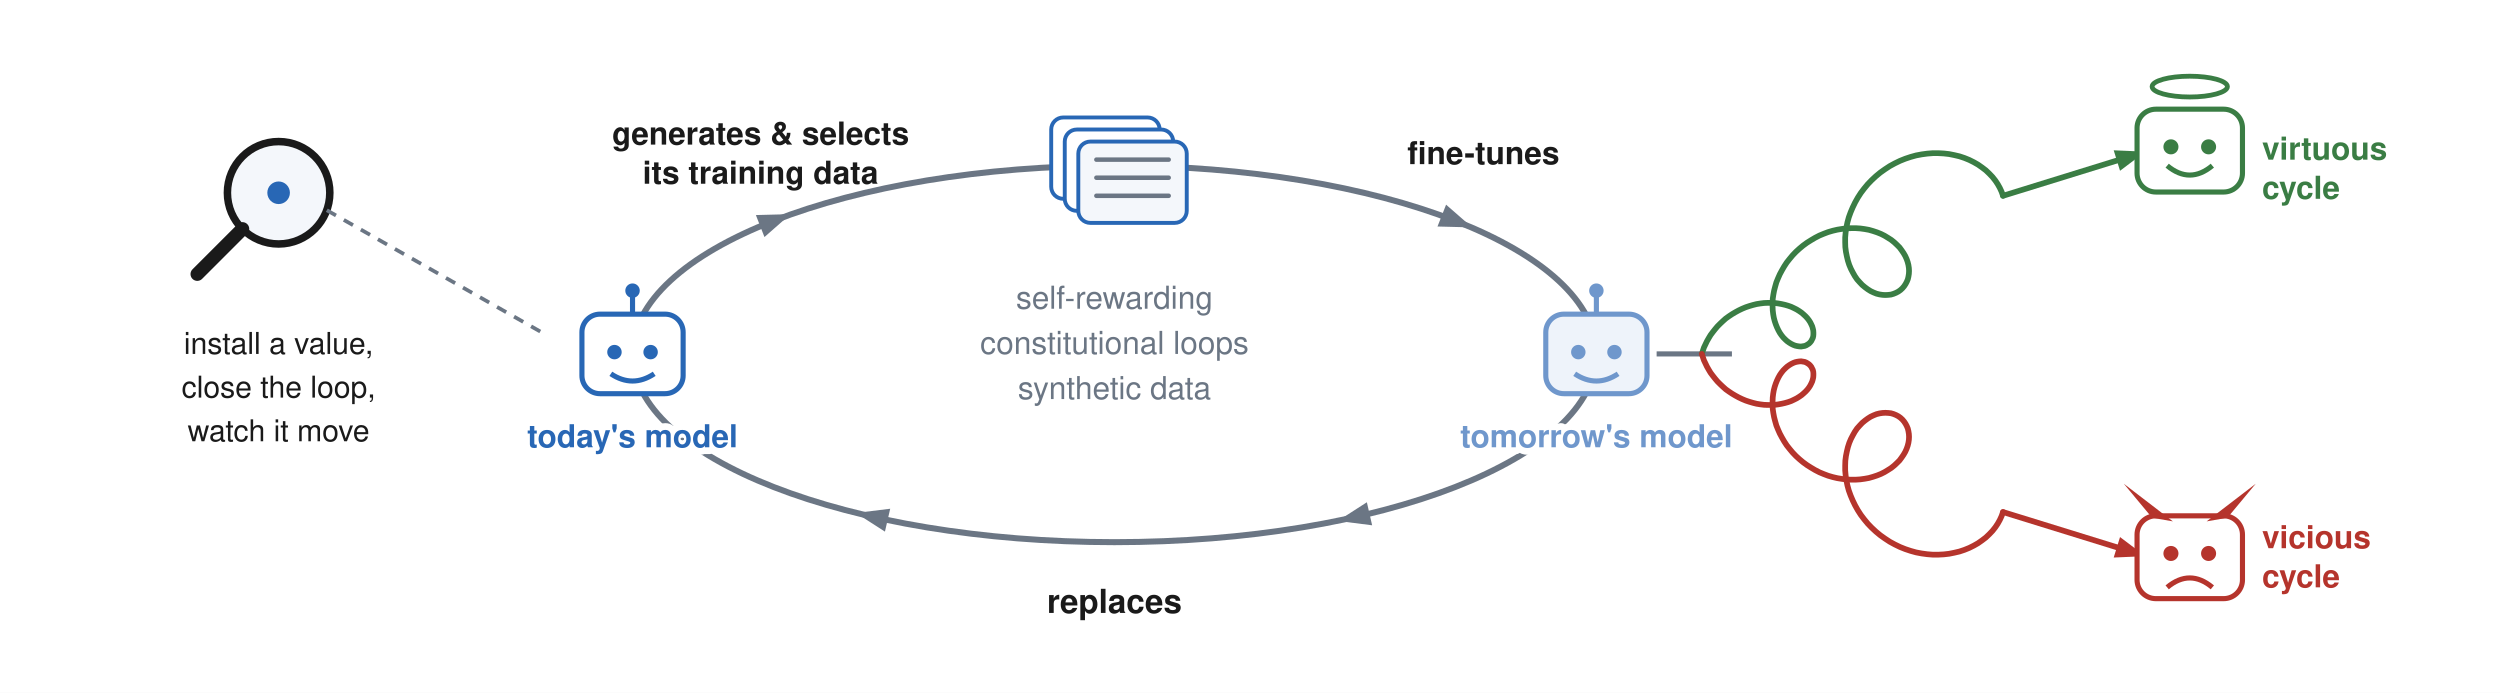
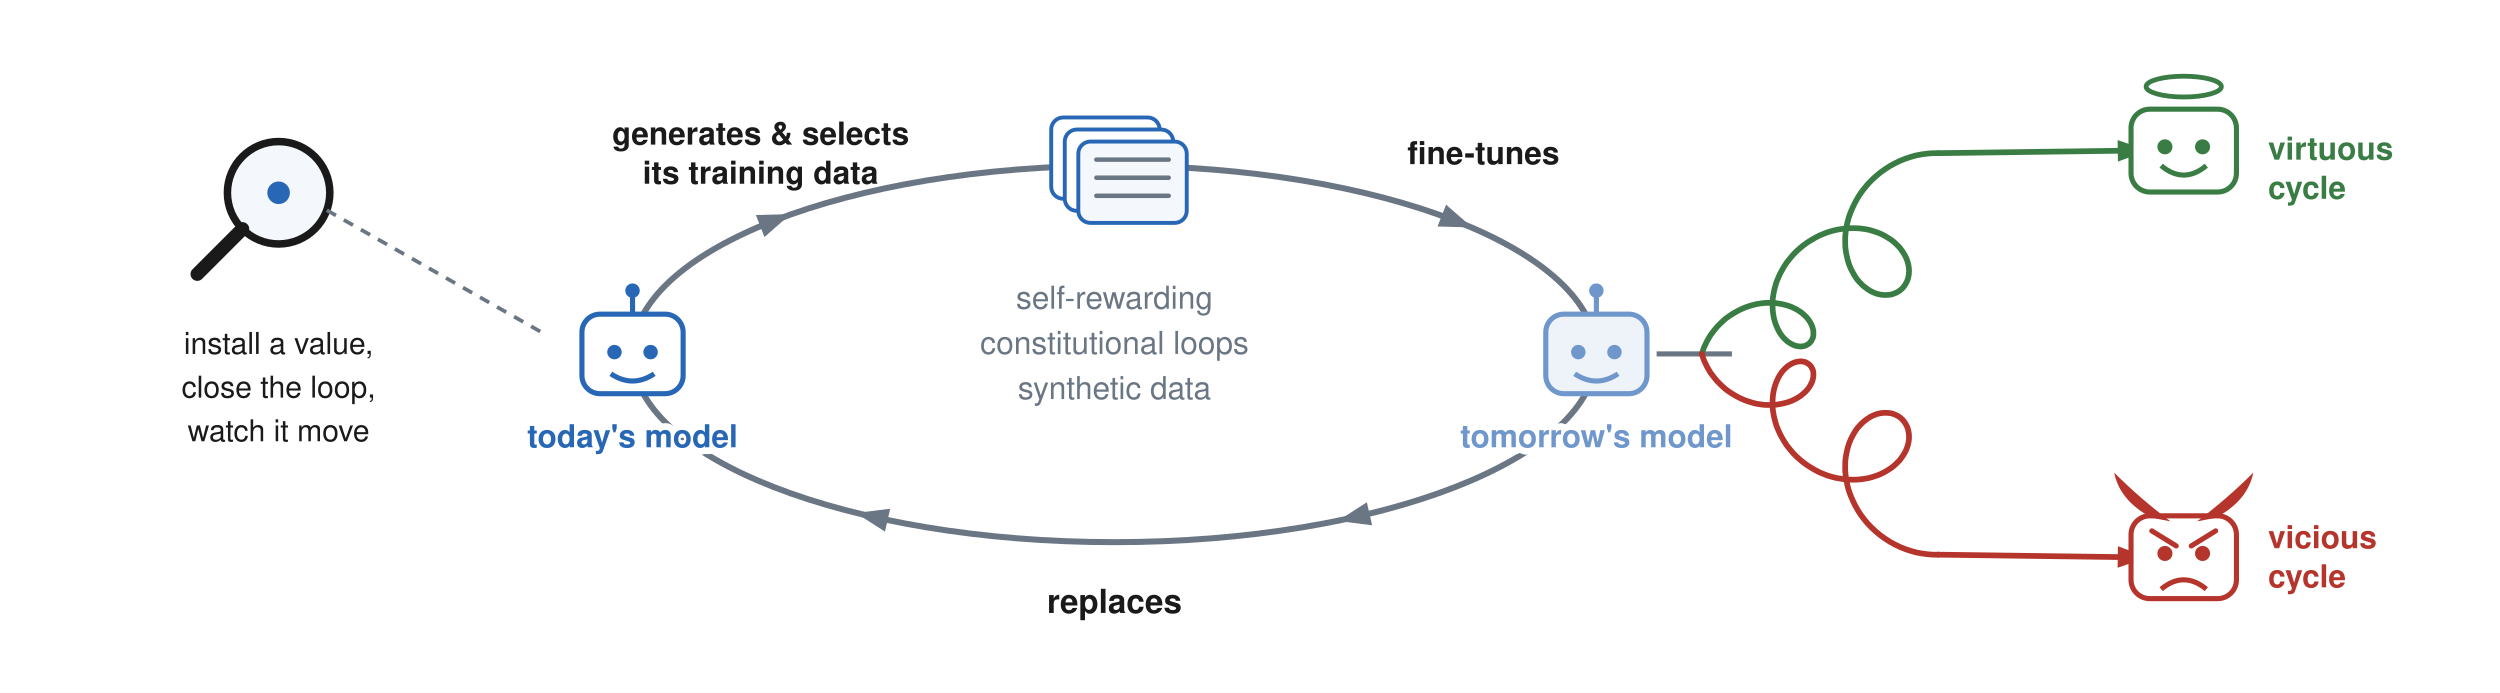
<svg xmlns="http://www.w3.org/2000/svg" viewBox="0 0 1660 460" font-family="Helvetica, Arial, sans-serif">
  <rect width="1660" height="460" fill="white" />
  <path d="M 420.0 235.0 A 320.0 125.0 0 0 1 740.0 110.0" fill="none" stroke="#6b7684" stroke-width="4" />
  <path d="M 740.0 110.0 A 320.0 125.0 0 0 1 1060.0 235.0" fill="none" stroke="#6b7684" stroke-width="4" />
  <path d="M 1060.0 235.0 A 320.0 125.0 0 0 1 420.0 235.0" fill="none" stroke="#6b7684" stroke-width="4" />
  <path d="M 524.9 142.2 L 507.6 157.4 L 501.9 142.8 z" fill="#6b7684" />
  <path d="M 977.5 151.0 L 954.5 150.4 L 960.2 135.9 z" fill="#6b7684" />
  <path d="M 888.3 345.9 L 907.6 333.5 L 911.1 348.8 z" fill="#6b7684" />
  <path d="M 568.3 340.6 L 591.1 337.8 L 587.6 353.0 z" fill="#6b7684" />
  <rect x="386.4" y="208.6" width="67.2" height="52.8" rx="12.0" fill="white" stroke="#2867b5" stroke-width="3.4" />
  <circle cx="408.0" cy="233.8" r="4.8" fill="#2867b5" />
  <circle cx="432.0" cy="233.8" r="4.8" fill="#2867b5" />
  <path d="M 405.6 248.2 Q 420.0 257.8 434.4 248.2" stroke="#2867b5" stroke-width="3.4" fill="none" />
  <line x1="420.0" y1="208.6" x2="420.0" y2="196.6" stroke="#2867b5" stroke-width="3.4" />
  <circle cx="420.0" cy="193.0" r="4.8" fill="#2867b5" />
  <text x="420.0" y="297.0" text-anchor="middle" font-family="Helvetica, Arial, sans-serif" font-size="21" font-weight="bold" fill="#2867b5" stroke="white" stroke-width="9" paint-order="stroke" stroke-linejoin="round">today's model</text>
  <rect x="698" y="78" width="72" height="54" rx="8" fill="white" stroke="#2867b5" stroke-width="2.6" />
  <rect x="707" y="86" width="72" height="54" rx="8" fill="white" stroke="#2867b5" stroke-width="2.6" />
  <rect x="716" y="94" width="72" height="54" rx="8" fill="#f4f7fb" stroke="#2867b5" stroke-width="2.6" />
  <line x1="728" y1="106" x2="776" y2="106" stroke="#6b7684" stroke-width="3" stroke-linecap="round" />
  <line x1="728" y1="118" x2="776" y2="118" stroke="#6b7684" stroke-width="3" stroke-linecap="round" />
  <line x1="728" y1="130" x2="776" y2="130" stroke="#6b7684" stroke-width="3" stroke-linecap="round" />
  <rect x="1026.4" y="208.6" width="67.2" height="52.8" rx="12.0" fill="#eef3fa" stroke="#6f97cc" stroke-width="3.4" />
  <circle cx="1048.0" cy="233.8" r="4.8" fill="#6f97cc" />
  <circle cx="1072.0" cy="233.8" r="4.8" fill="#6f97cc" />
  <path d="M 1045.6 248.2 Q 1060.0 257.8 1074.4 248.2" stroke="#6f97cc" stroke-width="3.4" fill="none" />
  <line x1="1060.0" y1="208.6" x2="1060.0" y2="196.6" stroke="#6f97cc" stroke-width="3.4" />
  <circle cx="1060.0" cy="193.0" r="4.8" fill="#6f97cc" />
  <text x="1060.0" y="297.0" text-anchor="middle" font-family="Helvetica, Arial, sans-serif" font-size="21" font-weight="bold" fill="#6f97cc" stroke="white" stroke-width="9" paint-order="stroke" stroke-linejoin="round">tomorrow's model</text>
  <text x="505.0" y="96.0" text-anchor="middle" font-family="Helvetica, Arial, sans-serif" font-size="21" font-weight="bold" fill="#1a1a1a">generates &amp; selects</text>
  <text x="505.0" y="122.0" text-anchor="middle" font-family="Helvetica, Arial, sans-serif" font-size="21" font-weight="bold" fill="#1a1a1a">its training data</text>
  <text x="985.0" y="109.0" text-anchor="middle" font-family="Helvetica, Arial, sans-serif" font-size="21" font-weight="bold" fill="#1a1a1a">fine-tunes</text>
  <text x="740.0" y="205.0" text-anchor="middle" font-family="Helvetica, Arial, sans-serif" font-size="21" font-weight="normal" fill="#6b7684">self-rewarding</text>
  <text x="740.0" y="235.0" text-anchor="middle" font-family="Helvetica, Arial, sans-serif" font-size="21" font-weight="normal" fill="#6b7684">constitutional loops</text>
  <text x="740.0" y="265.0" text-anchor="middle" font-family="Helvetica, Arial, sans-serif" font-size="21" font-weight="normal" fill="#6b7684">synthetic data</text>
  <text x="740.0" y="407.0" text-anchor="middle" font-family="Helvetica, Arial, sans-serif" font-size="22" font-weight="bold" fill="#1a1a1a">replaces</text>
  <circle cx="185.0" cy="128.0" r="34.0" fill="#f4f7fb" stroke="#1a1a1a" stroke-width="5" />
  <circle cx="185.0" cy="128.0" r="7.5" fill="#2867b5" />
  <line x1="161.0" y1="152.0" x2="131.0" y2="182.0" stroke="#1a1a1a" stroke-width="9" stroke-linecap="round" />
  <line x1="217.0" y1="139.6" x2="362" y2="222" stroke="#6b7684" stroke-width="2.5" stroke-dasharray="7 6" />
  <text x="185.0" y="235.0" text-anchor="middle" font-family="Helvetica, Arial, sans-serif" font-size="20" font-weight="normal" fill="#1a1a1a">install a value,</text>
  <text x="185.0" y="264.0" text-anchor="middle" font-family="Helvetica, Arial, sans-serif" font-size="20" font-weight="normal" fill="#1a1a1a">close the loop,</text>
  <text x="185.0" y="293.0" text-anchor="middle" font-family="Helvetica, Arial, sans-serif" font-size="20" font-weight="normal" fill="#1a1a1a">watch it move</text>
  <line x1="1100" y1="235" x2="1150" y2="235" stroke="#6b7684" stroke-width="3.4" />
-   <path d="M 1130.0 235.0 L 1130.7 232.9 L 1131.4 230.8 L 1132.4 228.7 L 1133.4 226.6 L 1134.6 224.5 L 1135.8 222.5 L 1137.3 220.5 L 1138.8 218.6 L 1140.4 216.7 L 1142.2 214.9 L 1144.0 213.2 L 1145.9 211.5 L 1148.0 210.0 L 1150.1 208.6 L 1152.3 207.3 L 1154.5 206.1 L 1156.8 205.0 L 1159.2 204.0 L 1161.6 203.2 L 1164.0 202.5 L 1166.4 201.9 L 1168.9 201.5 L 1171.3 201.2 L 1173.7 201.1 L 1176.1 201.1 L 1178.5 201.2 L 1180.8 201.5 L 1183.0 201.9 L 1185.2 202.4 L 1187.3 203.0 L 1189.3 203.7 L 1191.2 204.6 L 1193.0 205.5 L 1194.6 206.5 L 1196.2 207.6 L 1197.6 208.8 L 1198.9 210.0 L 1200.1 211.3 L 1201.1 212.6 L 1202.0 214.0 L 1202.7 215.4 L 1203.3 216.7 L 1203.7 218.1 L 1204.0 219.4 L 1204.1 220.8 L 1204.1 222.0 L 1204.0 223.2 L 1203.7 224.4 L 1203.2 225.4 L 1202.7 226.4 L 1202.0 227.3 L 1201.2 228.1 L 1200.3 228.7 L 1199.3 229.3 L 1198.3 229.7 L 1197.1 229.9 L 1195.9 230.1 L 1194.6 230.0 L 1193.3 229.8 L 1192.0 229.5 L 1190.7 229.0 L 1189.3 228.3 L 1188.0 227.5 L 1186.6 226.5 L 1185.4 225.4 L 1184.1 224.1 L 1182.9 222.6 L 1181.8 221.0 L 1180.8 219.2 L 1179.9 217.3 L 1179.1 215.3 L 1178.4 213.2 L 1177.8 210.9 L 1177.4 208.6 L 1177.1 206.1 L 1177.0 203.6 L 1177.0 201.0 L 1177.1 198.4 L 1177.5 195.7 L 1178.0 193.0 L 1178.7 190.3 L 1179.5 187.5 L 1180.6 184.8 L 1181.8 182.1 L 1183.2 179.5 L 1184.7 176.9 L 1186.4 174.3 L 1188.3 171.9 L 1190.3 169.5 L 1192.5 167.2 L 1194.8 165.1 L 1197.2 163.1 L 1199.8 161.2 L 1202.5 159.5 L 1205.2 157.9 L 1208.1 156.4 L 1211.0 155.2 L 1213.9 154.1 L 1217.0 153.2 L 1220.0 152.5 L 1223.1 152.0 L 1226.1 151.6 L 1229.2 151.5 L 1232.2 151.5 L 1235.2 151.7 L 1238.1 152.1 L 1240.9 152.6 L 1243.7 153.4 L 1246.4 154.3 L 1248.9 155.3 L 1251.3 156.5 L 1253.6 157.9 L 1255.8 159.3 L 1257.8 160.9 L 1259.6 162.6 L 1261.3 164.3 L 1262.7 166.2 L 1264.0 168.1 L 1265.1 170.0 L 1266.0 172.0 L 1266.7 174.0 L 1267.2 176.0 L 1267.5 178.0 L 1267.6 179.9 L 1267.5 181.8 L 1267.2 183.7 L 1266.8 185.4 L 1266.1 187.1 L 1265.3 188.6 L 1264.3 190.1 L 1263.2 191.4 L 1261.9 192.6 L 1260.5 193.6 L 1259.0 194.4 L 1257.3 195.1 L 1255.6 195.6 L 1253.8 195.8 L 1251.9 195.9 L 1250.0 195.8 L 1248.0 195.5 L 1246.0 195.0 L 1244.0 194.2 L 1242.1 193.3 L 1240.2 192.1 L 1238.3 190.7 L 1236.5 189.2 L 1234.8 187.4 L 1233.1 185.5 L 1231.6 183.3 L 1230.3 181.0 L 1229.0 178.5 L 1227.9 175.9 L 1227.0 173.1 L 1226.3 170.2 L 1225.7 167.2 L 1225.3 164.1 L 1225.2 160.9 L 1225.2 157.7 L 1225.5 154.3 L 1226.0 151.0 L 1226.7 147.6 L 1227.6 144.3 L 1228.8 141.0 L 1230.2 137.7 L 1231.8 134.4 L 1233.6 131.2 L 1235.6 128.1 L 1237.8 125.2 L 1240.2 122.3 L 1242.8 119.6 L 1245.6 117.0 L 1248.5 114.6 L 1251.6 112.4 L 1254.8 110.3 L 1258.1 108.5 L 1261.6 106.8 L 1265.1 105.4 L 1268.7 104.2 L 1272.3 103.2 L 1276.0 102.5 L 1279.7 102.0 L 1283.4 101.7 L 1287.0 101.7 L 1290.7 101.9 L 1294.2 102.3 L 1297.7 103.0 L 1301.1 103.8 L 1304.4 104.9 L 1307.6 106.2 L 1310.6 107.7 L 1313.4 109.3 L 1316.1 111.2 L 1318.6 113.1 L 1320.9 115.3 L 1323.0 117.5 L 1324.9 119.9 L 1326.5 122.3 L 1327.9 124.8 L 1329.1 127.4 L 1330.0 130.0" fill="none" stroke="#3a7d44" stroke-width="3.8" stroke-linecap="round" />
-   <line x1="1330.0" y1="130.0" x2="1414.0" y2="104.0" stroke="#3a7d44" stroke-width="3.8" stroke-linecap="round" />
-   <path d="M 1424.5 100.7 L 1407.7 113.4 L 1403.5 99.8 z" fill="#3a7d44" />
-   <rect x="1419.0" y="72.5" width="70.0" height="55.0" rx="12.5" fill="white" stroke="#3a7d44" stroke-width="3.4" />
-   <circle cx="1441.5" cy="97.5" r="5.0" fill="#3a7d44" />
-   <circle cx="1466.5" cy="97.5" r="5.0" fill="#3a7d44" />
-   <path d="M 1439.0 110.0 Q 1454.0 122.5 1469.0 110.0" stroke="#3a7d44" stroke-width="3.4" fill="none" />
-   <ellipse cx="1454.0" cy="57.5" rx="25.0" ry="6.9" fill="none" stroke="#3a7d44" stroke-width="3.2" />
-   <text x="1502.0" y="106.0" font-family="Helvetica, Arial, sans-serif" font-size="21" font-weight="bold" fill="#3a7d44">virtuous</text>
-   <text x="1502.0" y="132.0" font-family="Helvetica, Arial, sans-serif" font-size="21" font-weight="bold" fill="#3a7d44">cycle</text>
-   <path d="M 1130.0 235.0 L 1130.7 237.1 L 1131.4 239.2 L 1132.4 241.3 L 1133.4 243.4 L 1134.6 245.5 L 1135.8 247.5 L 1137.3 249.5 L 1138.8 251.4 L 1140.4 253.3 L 1142.2 255.1 L 1144.0 256.8 L 1145.9 258.5 L 1148.0 260.0 L 1150.1 261.4 L 1152.3 262.7 L 1154.5 263.9 L 1156.8 265.0 L 1159.2 266.0 L 1161.6 266.8 L 1164.0 267.5 L 1166.4 268.1 L 1168.9 268.5 L 1171.3 268.8 L 1173.7 268.9 L 1176.1 268.9 L 1178.5 268.8 L 1180.8 268.5 L 1183.0 268.1 L 1185.2 267.6 L 1187.3 267.0 L 1189.3 266.3 L 1191.2 265.4 L 1193.0 264.5 L 1194.6 263.5 L 1196.2 262.4 L 1197.6 261.2 L 1198.9 260.0 L 1200.1 258.7 L 1201.1 257.4 L 1202.0 256.0 L 1202.7 254.6 L 1203.3 253.3 L 1203.7 251.9 L 1204.0 250.6 L 1204.1 249.2 L 1204.1 248.0 L 1204.0 246.8 L 1203.7 245.6 L 1203.2 244.6 L 1202.7 243.6 L 1202.0 242.7 L 1201.2 241.9 L 1200.3 241.3 L 1199.3 240.7 L 1198.3 240.3 L 1197.1 240.1 L 1195.9 239.9 L 1194.6 240.0 L 1193.3 240.2 L 1192.0 240.5 L 1190.7 241.0 L 1189.3 241.7 L 1188.0 242.5 L 1186.6 243.5 L 1185.4 244.6 L 1184.1 245.9 L 1182.9 247.4 L 1181.8 249.0 L 1180.8 250.8 L 1179.9 252.7 L 1179.1 254.7 L 1178.4 256.8 L 1177.8 259.1 L 1177.4 261.4 L 1177.1 263.9 L 1177.0 266.4 L 1177.0 269.0 L 1177.1 271.6 L 1177.5 274.3 L 1178.0 277.0 L 1178.7 279.7 L 1179.5 282.5 L 1180.6 285.2 L 1181.8 287.9 L 1183.2 290.5 L 1184.7 293.1 L 1186.4 295.7 L 1188.3 298.1 L 1190.3 300.5 L 1192.5 302.8 L 1194.8 304.9 L 1197.2 306.9 L 1199.8 308.8 L 1202.5 310.5 L 1205.2 312.1 L 1208.1 313.6 L 1211.0 314.8 L 1213.9 315.9 L 1217.0 316.8 L 1220.0 317.5 L 1223.1 318.0 L 1226.1 318.4 L 1229.2 318.5 L 1232.2 318.5 L 1235.2 318.3 L 1238.1 317.9 L 1240.9 317.4 L 1243.7 316.6 L 1246.4 315.7 L 1248.9 314.7 L 1251.3 313.5 L 1253.6 312.1 L 1255.8 310.7 L 1257.8 309.1 L 1259.6 307.4 L 1261.3 305.7 L 1262.7 303.8 L 1264.0 301.9 L 1265.1 300.0 L 1266.0 298.0 L 1266.7 296.0 L 1267.2 294.0 L 1267.5 292.0 L 1267.6 290.1 L 1267.5 288.2 L 1267.2 286.3 L 1266.8 284.6 L 1266.1 282.9 L 1265.3 281.4 L 1264.3 279.9 L 1263.2 278.6 L 1261.9 277.4 L 1260.5 276.4 L 1259.0 275.6 L 1257.3 274.9 L 1255.6 274.4 L 1253.8 274.2 L 1251.9 274.1 L 1250.0 274.2 L 1248.0 274.5 L 1246.0 275.0 L 1244.0 275.8 L 1242.1 276.7 L 1240.2 277.9 L 1238.3 279.3 L 1236.5 280.8 L 1234.8 282.6 L 1233.1 284.5 L 1231.6 286.7 L 1230.3 289.0 L 1229.0 291.5 L 1227.9 294.1 L 1227.0 296.9 L 1226.3 299.8 L 1225.7 302.8 L 1225.3 305.9 L 1225.2 309.1 L 1225.2 312.3 L 1225.5 315.7 L 1226.0 319.0 L 1226.7 322.4 L 1227.6 325.7 L 1228.8 329.0 L 1230.2 332.3 L 1231.8 335.6 L 1233.6 338.8 L 1235.6 341.9 L 1237.8 344.8 L 1240.2 347.7 L 1242.8 350.4 L 1245.6 353.0 L 1248.5 355.4 L 1251.6 357.6 L 1254.8 359.7 L 1258.1 361.5 L 1261.6 363.2 L 1265.1 364.6 L 1268.7 365.8 L 1272.3 366.8 L 1276.0 367.5 L 1279.7 368.0 L 1283.4 368.3 L 1287.0 368.3 L 1290.7 368.1 L 1294.2 367.7 L 1297.7 367.0 L 1301.1 366.2 L 1304.4 365.1 L 1307.6 363.8 L 1310.6 362.3 L 1313.4 360.7 L 1316.1 358.8 L 1318.6 356.9 L 1320.9 354.7 L 1323.0 352.5 L 1324.9 350.1 L 1326.5 347.7 L 1327.9 345.2 L 1329.1 342.6 L 1330.0 340.0" fill="none" stroke="#b5342c" stroke-width="3.8" stroke-linecap="round" />
-   <line x1="1330.0" y1="340.0" x2="1414.0" y2="366.0" stroke="#b5342c" stroke-width="3.8" stroke-linecap="round" />
-   <path d="M 1424.5 369.3 L 1403.5 370.2 L 1407.7 356.6 z" fill="#b5342c" />
-   <rect x="1419.0" y="342.5" width="70.0" height="55.0" rx="12.5" fill="white" stroke="#b5342c" stroke-width="3.4" />
-   <circle cx="1441.5" cy="367.5" r="5.0" fill="#b5342c" />
-   <circle cx="1466.5" cy="367.5" r="5.0" fill="#b5342c" />
-   <path d="M 1439.0 390.0 Q 1454.0 377.5 1469.0 390.0" stroke="#b5342c" stroke-width="3.4" fill="none" />
-   <path d="M 1429.0 343.8 L 1410.2 321.2 L 1442.8 346.2 z" fill="#b5342c" />
-   <path d="M 1479.0 343.8 L 1497.8 321.2 L 1465.2 346.2 z" fill="#b5342c" />
-   <text x="1502.0" y="364.0" font-family="Helvetica, Arial, sans-serif" font-size="21" font-weight="bold" fill="#b5342c">vicious</text>
-   <text x="1502.0" y="390.0" font-family="Helvetica, Arial, sans-serif" font-size="21" font-weight="bold" fill="#b5342c">cycle</text>
+   <path d="M 1130.0 235.0 L 1130.7 232.9 L 1131.4 230.8 L 1132.4 228.7 L 1133.4 226.6 L 1134.6 224.5 L 1135.8 222.5 L 1137.3 220.5 L 1138.8 218.6 L 1140.4 216.7 L 1142.2 214.9 L 1144.0 213.2 L 1145.9 211.5 L 1148.0 210.0 L 1150.1 208.6 L 1152.3 207.3 L 1154.5 206.1 L 1156.8 205.0 L 1159.2 204.0 L 1161.6 203.2 L 1164.0 202.5 L 1166.4 201.9 L 1168.9 201.5 L 1171.3 201.2 L 1173.7 201.1 L 1176.1 201.1 L 1178.5 201.2 L 1180.8 201.5 L 1183.0 201.9 L 1185.2 202.4 L 1187.3 203.0 L 1189.3 203.7 L 1191.2 204.6 L 1193.0 205.5 L 1194.6 206.5 L 1196.2 207.6 L 1197.6 208.8 L 1198.9 210.0 L 1200.1 211.3 L 1201.1 212.6 L 1202.0 214.0 L 1202.7 215.4 L 1203.3 216.7 L 1203.7 218.1 L 1204.0 219.4 L 1204.1 220.8 L 1204.1 222.0 L 1204.0 223.2 L 1203.7 224.4 L 1203.2 225.4 L 1202.7 226.4 L 1202.0 227.3 L 1201.2 228.1 L 1200.3 228.7 L 1199.3 229.3 L 1198.3 229.7 L 1197.1 229.9 L 1195.9 230.1 L 1194.6 230.0 L 1193.3 229.8 L 1192.0 229.5 L 1190.7 229.0 L 1189.3 228.3 L 1188.0 227.5 L 1186.6 226.5 L 1185.4 225.4 L 1184.1 224.1 L 1182.9 222.6 L 1181.8 221.0 L 1180.8 219.2 L 1179.9 217.3 L 1179.1 215.3 L 1178.4 213.2 L 1177.8 210.9 L 1177.4 208.6 L 1177.1 206.1 L 1177.0 203.6 L 1177.0 201.0 L 1177.1 198.4 L 1177.5 195.7 L 1178.0 193.0 L 1178.7 190.3 L 1179.5 187.5 L 1180.6 184.8 L 1181.8 182.1 L 1183.2 179.5 L 1184.7 176.9 L 1186.4 174.3 L 1188.3 171.9 L 1190.3 169.5 L 1192.5 167.2 L 1194.8 165.1 L 1197.2 163.1 L 1199.8 161.2 L 1202.5 159.5 L 1205.2 157.9 L 1208.1 156.4 L 1211.0 155.2 L 1213.9 154.1 L 1217.0 153.2 L 1220.0 152.5 L 1223.1 152.0 L 1226.1 151.6 L 1229.2 151.5 L 1232.2 151.5 L 1235.2 151.7 L 1238.1 152.1 L 1240.9 152.6 L 1243.7 153.4 L 1246.4 154.3 L 1248.9 155.3 L 1251.3 156.5 L 1253.6 157.9 L 1255.8 159.3 L 1257.8 160.9 L 1259.6 162.6 L 1261.3 164.3 L 1262.7 166.2 L 1264.0 168.1 L 1265.1 170.0 L 1266.0 172.0 L 1266.7 174.0 L 1267.2 176.0 L 1267.5 178.0 L 1267.6 179.9 L 1267.5 181.8 L 1267.2 183.7 L 1266.8 185.4 L 1266.1 187.1 L 1265.3 188.6 L 1264.3 190.1 L 1263.2 191.4 L 1261.9 192.6 L 1260.5 193.6 L 1259.0 194.4 L 1257.3 195.1 L 1255.6 195.6 L 1253.8 195.8 L 1251.9 195.9 L 1250.0 195.8 L 1248.0 195.5 L 1246.0 195.0 L 1244.0 194.2 L 1242.1 193.3 L 1240.2 192.1 L 1238.3 190.7 L 1236.5 189.2 L 1234.8 187.4 L 1233.1 185.5 L 1231.6 183.3 L 1230.3 181.0 L 1229.0 178.5 L 1227.9 175.9 L 1227.0 173.1 L 1226.3 170.2 L 1225.7 167.2 L 1225.3 164.1 L 1225.2 160.9 L 1225.2 157.7 L 1225.5 154.3 L 1226.0 151.0 L 1226.7 147.6 L 1227.6 144.3 L 1228.8 141.0 L 1230.2 137.7 L 1231.8 134.4 L 1233.6 131.2 L 1235.6 128.1 L 1237.8 125.2 L 1240.2 122.3 L 1242.8 119.6 L 1245.6 117.0 L 1248.5 114.6 L 1251.6 112.4 L 1254.8 110.3 L 1258.1 108.5 L 1261.6 106.8 L 1265.1 105.4 L 1268.7 104.2 L 1272.3 103.2 L 1276.0 102.5 L 1279.7 102.0 L 1283.4 101.7 L 1287.0 101.7" fill="none" stroke="#3a7d44" stroke-width="3.8" stroke-linecap="round" />
+   <line x1="1287.0" y1="101.7" x2="1415.0" y2="100.0" stroke="#3a7d44" stroke-width="3.8" stroke-linecap="round" />
+   <path d="M 1426.0 99.9 L 1406.3 107.3 L 1406.1 93.0 z" fill="#3a7d44" />
+   <rect x="1415.0" y="72.5" width="70.0" height="55.0" rx="12.5" fill="white" stroke="#3a7d44" stroke-width="3.4" />
+   <circle cx="1437.5" cy="97.5" r="5.0" fill="#3a7d44" />
+   <circle cx="1462.5" cy="97.5" r="5.0" fill="#3a7d44" />
+   <path d="M 1435.0 110.0 Q 1450.0 122.5 1465.0 110.0" stroke="#3a7d44" stroke-width="3.4" fill="none" />
+   <ellipse cx="1450.0" cy="57.5" rx="25.0" ry="6.9" fill="none" stroke="#3a7d44" stroke-width="3.2" />
+   <text x="1506.0" y="106.0" font-family="Helvetica, Arial, sans-serif" font-size="21" font-weight="bold" fill="#3a7d44">virtuous</text>
+   <text x="1506.0" y="132.0" font-family="Helvetica, Arial, sans-serif" font-size="21" font-weight="bold" fill="#3a7d44">cycle</text>
+   <path d="M 1130.0 235.0 L 1130.7 237.1 L 1131.4 239.2 L 1132.4 241.3 L 1133.4 243.4 L 1134.6 245.5 L 1135.8 247.5 L 1137.3 249.5 L 1138.8 251.4 L 1140.4 253.3 L 1142.2 255.1 L 1144.0 256.8 L 1145.9 258.5 L 1148.0 260.0 L 1150.1 261.4 L 1152.3 262.7 L 1154.5 263.9 L 1156.8 265.0 L 1159.2 266.0 L 1161.6 266.8 L 1164.0 267.5 L 1166.4 268.1 L 1168.9 268.5 L 1171.3 268.8 L 1173.7 268.9 L 1176.1 268.9 L 1178.5 268.8 L 1180.8 268.5 L 1183.0 268.1 L 1185.2 267.6 L 1187.3 267.0 L 1189.3 266.3 L 1191.2 265.4 L 1193.0 264.5 L 1194.6 263.5 L 1196.2 262.4 L 1197.6 261.2 L 1198.9 260.0 L 1200.1 258.7 L 1201.1 257.4 L 1202.0 256.0 L 1202.7 254.6 L 1203.3 253.3 L 1203.7 251.9 L 1204.0 250.6 L 1204.1 249.2 L 1204.1 248.0 L 1204.0 246.8 L 1203.7 245.6 L 1203.2 244.6 L 1202.7 243.6 L 1202.0 242.7 L 1201.2 241.9 L 1200.3 241.3 L 1199.3 240.7 L 1198.3 240.3 L 1197.1 240.1 L 1195.9 239.9 L 1194.6 240.0 L 1193.3 240.2 L 1192.0 240.5 L 1190.7 241.0 L 1189.3 241.7 L 1188.0 242.5 L 1186.6 243.5 L 1185.4 244.6 L 1184.1 245.9 L 1182.9 247.4 L 1181.8 249.0 L 1180.8 250.8 L 1179.9 252.7 L 1179.1 254.7 L 1178.4 256.8 L 1177.8 259.1 L 1177.4 261.4 L 1177.1 263.9 L 1177.0 266.4 L 1177.0 269.0 L 1177.1 271.6 L 1177.5 274.3 L 1178.0 277.0 L 1178.7 279.7 L 1179.5 282.5 L 1180.6 285.2 L 1181.8 287.9 L 1183.2 290.5 L 1184.7 293.1 L 1186.4 295.7 L 1188.3 298.1 L 1190.3 300.5 L 1192.5 302.8 L 1194.8 304.9 L 1197.2 306.9 L 1199.8 308.8 L 1202.5 310.5 L 1205.2 312.1 L 1208.1 313.6 L 1211.0 314.8 L 1213.9 315.9 L 1217.0 316.8 L 1220.0 317.5 L 1223.1 318.0 L 1226.1 318.4 L 1229.2 318.5 L 1232.2 318.5 L 1235.2 318.3 L 1238.1 317.9 L 1240.9 317.4 L 1243.7 316.6 L 1246.4 315.7 L 1248.9 314.7 L 1251.3 313.5 L 1253.6 312.1 L 1255.8 310.7 L 1257.8 309.1 L 1259.6 307.4 L 1261.3 305.7 L 1262.7 303.8 L 1264.0 301.9 L 1265.1 300.0 L 1266.0 298.0 L 1266.7 296.0 L 1267.2 294.0 L 1267.5 292.0 L 1267.6 290.1 L 1267.5 288.2 L 1267.2 286.3 L 1266.8 284.6 L 1266.1 282.9 L 1265.3 281.4 L 1264.3 279.9 L 1263.2 278.6 L 1261.9 277.4 L 1260.5 276.4 L 1259.0 275.6 L 1257.3 274.9 L 1255.6 274.4 L 1253.8 274.2 L 1251.9 274.1 L 1250.0 274.2 L 1248.0 274.5 L 1246.0 275.0 L 1244.0 275.8 L 1242.1 276.7 L 1240.2 277.9 L 1238.3 279.3 L 1236.5 280.8 L 1234.8 282.6 L 1233.1 284.5 L 1231.6 286.7 L 1230.3 289.0 L 1229.0 291.5 L 1227.9 294.1 L 1227.0 296.9 L 1226.3 299.8 L 1225.7 302.8 L 1225.3 305.9 L 1225.2 309.1 L 1225.2 312.3 L 1225.5 315.7 L 1226.0 319.0 L 1226.7 322.4 L 1227.6 325.7 L 1228.8 329.0 L 1230.2 332.3 L 1231.8 335.6 L 1233.6 338.8 L 1235.6 341.9 L 1237.8 344.8 L 1240.2 347.7 L 1242.8 350.4 L 1245.6 353.0 L 1248.5 355.4 L 1251.6 357.6 L 1254.8 359.7 L 1258.1 361.5 L 1261.6 363.2 L 1265.1 364.6 L 1268.7 365.8 L 1272.3 366.8 L 1276.0 367.5 L 1279.7 368.0 L 1283.4 368.3 L 1287.0 368.3" fill="none" stroke="#b5342c" stroke-width="3.8" stroke-linecap="round" />
+   <line x1="1287.0" y1="368.3" x2="1415.0" y2="370.0" stroke="#b5342c" stroke-width="3.8" stroke-linecap="round" />
+   <path d="M 1426.0 370.1 L 1406.1 377.0 L 1406.3 362.7 z" fill="#b5342c" />
+   <rect x="1415.0" y="342.5" width="70.0" height="55.0" rx="12.5" fill="white" stroke="#b5342c" stroke-width="3.4" />
+   <circle cx="1437.5" cy="367.5" r="5.0" fill="#b5342c" />
+   <circle cx="1462.5" cy="367.5" r="5.0" fill="#b5342c" />
+   <line x1="1428.8" y1="352.5" x2="1445.0" y2="362.5" stroke="#b5342c" stroke-width="3.4" stroke-linecap="round" />
+   <line x1="1471.2" y1="352.5" x2="1455.0" y2="362.5" stroke="#b5342c" stroke-width="3.4" stroke-linecap="round" />
+   <path d="M 1435.0 391.2 Q 1450.0 378.8 1465.0 391.2" stroke="#b5342c" stroke-width="3.4" fill="none" />
+   <path d="M 1428.8 343.8 Q 1407.5 332.5 1403.8 313.8 Q 1421.2 331.2 1441.2 346.2 Z" fill="#b5342c" />
+   <path d="M 1471.2 343.8 Q 1492.5 332.5 1496.2 313.8 Q 1478.8 331.2 1458.8 346.2 Z" fill="#b5342c" />
+   <text x="1506.0" y="364.0" font-family="Helvetica, Arial, sans-serif" font-size="21" font-weight="bold" fill="#b5342c">vicious</text>
+   <text x="1506.0" y="390.0" font-family="Helvetica, Arial, sans-serif" font-size="21" font-weight="bold" fill="#b5342c">cycle</text>
</svg>
